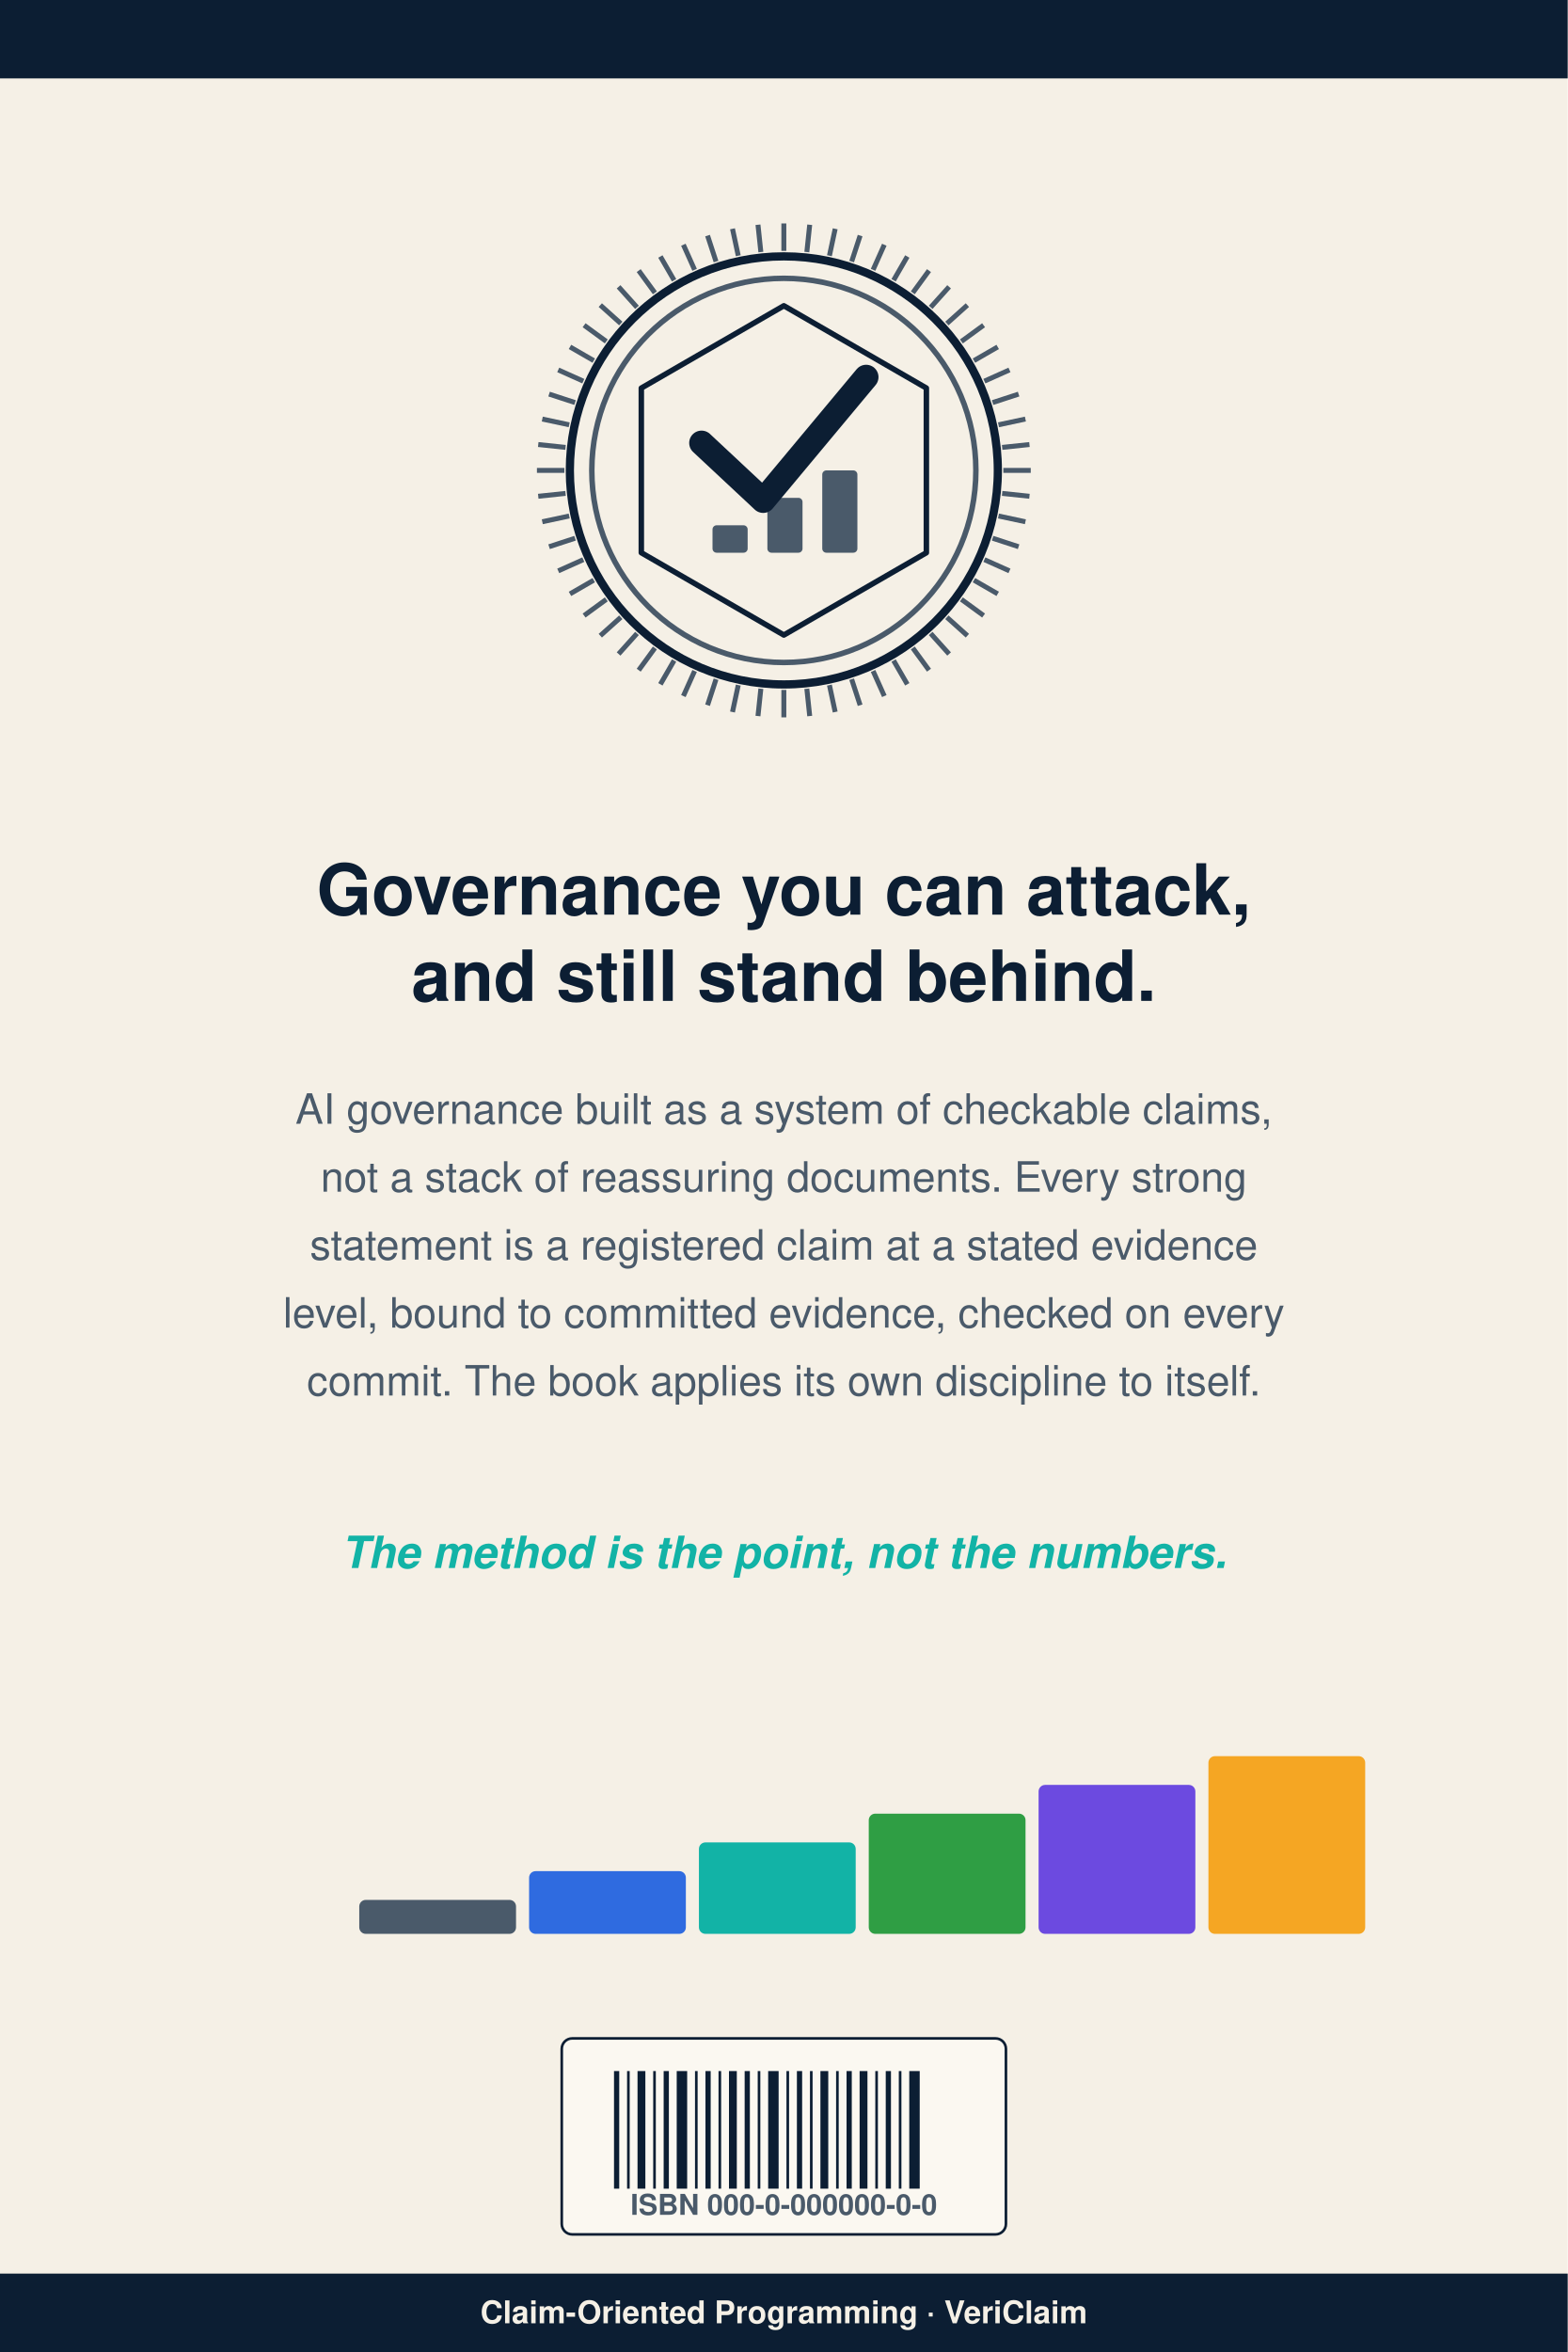
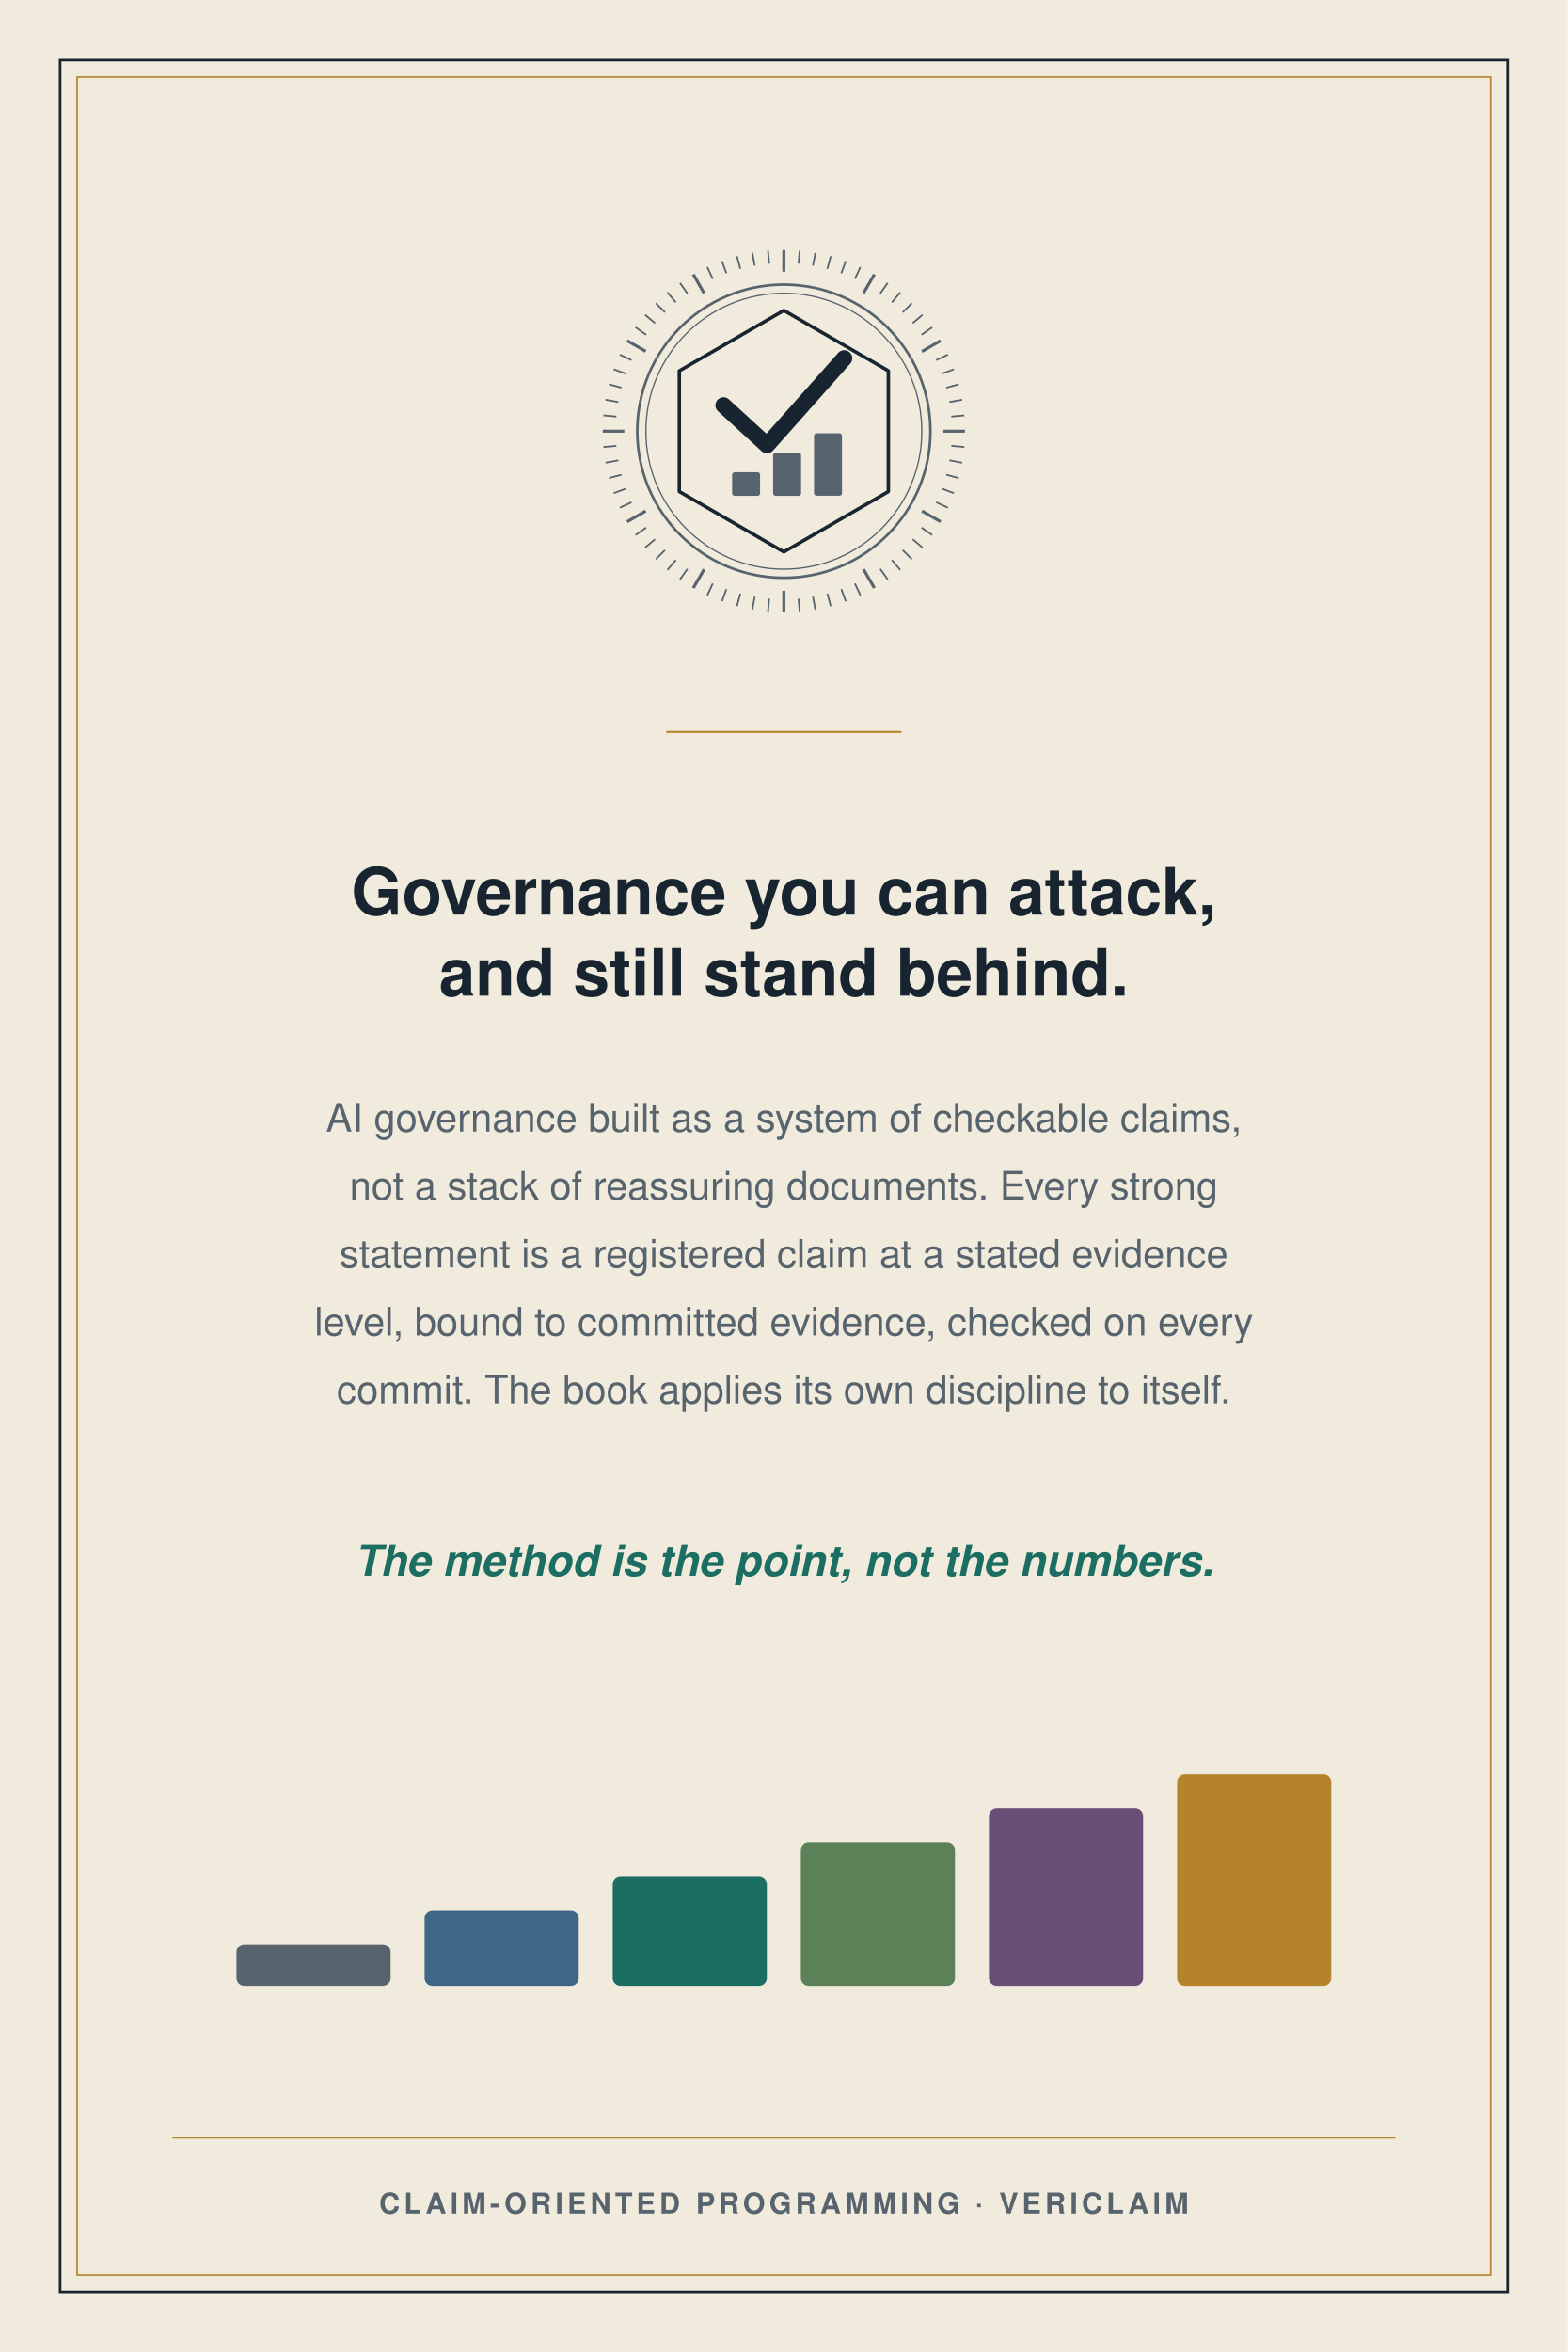
<svg xmlns="http://www.w3.org/2000/svg" width="1200" height="1800" viewBox="0 0 1200 1800" font-family="Helvetica, Arial, sans-serif">
-   <rect x="0.0" y="0.0" width="1200.0" height="1800.0" rx="0" fill="#F5F0E6" />
-   <rect x="0.0" y="0.0" width="1200.0" height="60.0" rx="0" fill="#0C1E33" />
-   <rect x="0.0" y="1740.0" width="1200.0" height="60.0" rx="0" fill="#0C1E33" />
-   <line x1="768.0" y1="360.0" x2="789.0" y2="360.0" stroke="#4A5A6A" stroke-width="3.78" stroke-linecap="butt" />
-   <line x1="767.1" y1="377.6" x2="788.0" y2="379.8" stroke="#4A5A6A" stroke-width="3.78" stroke-linecap="butt" />
-   <line x1="764.3" y1="394.9" x2="784.9" y2="399.3" stroke="#4A5A6A" stroke-width="3.78" stroke-linecap="butt" />
-   <line x1="759.8" y1="411.9" x2="779.7" y2="418.4" stroke="#4A5A6A" stroke-width="3.78" stroke-linecap="butt" />
-   <line x1="753.5" y1="428.3" x2="772.7" y2="436.9" stroke="#4A5A6A" stroke-width="3.78" stroke-linecap="butt" />
-   <line x1="745.5" y1="444.0" x2="763.7" y2="454.5" stroke="#4A5A6A" stroke-width="3.78" stroke-linecap="butt" />
-   <line x1="735.9" y1="458.7" x2="752.9" y2="471.1" stroke="#4A5A6A" stroke-width="3.78" stroke-linecap="butt" />
-   <line x1="724.8" y1="472.4" x2="740.5" y2="486.5" stroke="#4A5A6A" stroke-width="3.78" stroke-linecap="butt" />
-   <line x1="712.4" y1="484.8" x2="726.5" y2="500.5" stroke="#4A5A6A" stroke-width="3.78" stroke-linecap="butt" />
-   <line x1="698.7" y1="495.9" x2="711.1" y2="512.9" stroke="#4A5A6A" stroke-width="3.78" stroke-linecap="butt" />
-   <line x1="684.0" y1="505.5" x2="694.5" y2="523.7" stroke="#4A5A6A" stroke-width="3.78" stroke-linecap="butt" />
-   <line x1="668.3" y1="513.5" x2="676.9" y2="532.7" stroke="#4A5A6A" stroke-width="3.78" stroke-linecap="butt" />
-   <line x1="651.9" y1="519.8" x2="658.4" y2="539.7" stroke="#4A5A6A" stroke-width="3.78" stroke-linecap="butt" />
-   <line x1="634.9" y1="524.3" x2="639.3" y2="544.9" stroke="#4A5A6A" stroke-width="3.78" stroke-linecap="butt" />
-   <line x1="617.6" y1="527.1" x2="619.8" y2="548.0" stroke="#4A5A6A" stroke-width="3.78" stroke-linecap="butt" />
-   <line x1="600.0" y1="528.0" x2="600.0" y2="549.0" stroke="#4A5A6A" stroke-width="3.78" stroke-linecap="butt" />
-   <line x1="582.4" y1="527.1" x2="580.2" y2="548.0" stroke="#4A5A6A" stroke-width="3.78" stroke-linecap="butt" />
-   <line x1="565.1" y1="524.3" x2="560.7" y2="544.9" stroke="#4A5A6A" stroke-width="3.78" stroke-linecap="butt" />
-   <line x1="548.1" y1="519.8" x2="541.6" y2="539.7" stroke="#4A5A6A" stroke-width="3.78" stroke-linecap="butt" />
-   <line x1="531.7" y1="513.5" x2="523.1" y2="532.7" stroke="#4A5A6A" stroke-width="3.78" stroke-linecap="butt" />
-   <line x1="516.0" y1="505.5" x2="505.5" y2="523.7" stroke="#4A5A6A" stroke-width="3.78" stroke-linecap="butt" />
-   <line x1="501.3" y1="495.9" x2="488.9" y2="512.9" stroke="#4A5A6A" stroke-width="3.78" stroke-linecap="butt" />
-   <line x1="487.6" y1="484.8" x2="473.5" y2="500.5" stroke="#4A5A6A" stroke-width="3.78" stroke-linecap="butt" />
-   <line x1="475.2" y1="472.4" x2="459.5" y2="486.5" stroke="#4A5A6A" stroke-width="3.78" stroke-linecap="butt" />
-   <line x1="464.1" y1="458.7" x2="447.1" y2="471.1" stroke="#4A5A6A" stroke-width="3.78" stroke-linecap="butt" />
-   <line x1="454.5" y1="444.0" x2="436.3" y2="454.5" stroke="#4A5A6A" stroke-width="3.78" stroke-linecap="butt" />
-   <line x1="446.5" y1="428.3" x2="427.3" y2="436.9" stroke="#4A5A6A" stroke-width="3.78" stroke-linecap="butt" />
-   <line x1="440.2" y1="411.9" x2="420.3" y2="418.4" stroke="#4A5A6A" stroke-width="3.78" stroke-linecap="butt" />
-   <line x1="435.7" y1="394.9" x2="415.1" y2="399.3" stroke="#4A5A6A" stroke-width="3.78" stroke-linecap="butt" />
-   <line x1="432.9" y1="377.6" x2="412.0" y2="379.8" stroke="#4A5A6A" stroke-width="3.78" stroke-linecap="butt" />
-   <line x1="432.0" y1="360.0" x2="411.0" y2="360.0" stroke="#4A5A6A" stroke-width="3.78" stroke-linecap="butt" />
-   <line x1="432.9" y1="342.4" x2="412.0" y2="340.2" stroke="#4A5A6A" stroke-width="3.78" stroke-linecap="butt" />
-   <line x1="435.7" y1="325.1" x2="415.1" y2="320.7" stroke="#4A5A6A" stroke-width="3.78" stroke-linecap="butt" />
-   <line x1="440.2" y1="308.1" x2="420.3" y2="301.6" stroke="#4A5A6A" stroke-width="3.78" stroke-linecap="butt" />
-   <line x1="446.5" y1="291.7" x2="427.3" y2="283.1" stroke="#4A5A6A" stroke-width="3.78" stroke-linecap="butt" />
-   <line x1="454.5" y1="276.0" x2="436.3" y2="265.5" stroke="#4A5A6A" stroke-width="3.78" stroke-linecap="butt" />
-   <line x1="464.1" y1="261.3" x2="447.1" y2="248.9" stroke="#4A5A6A" stroke-width="3.78" stroke-linecap="butt" />
-   <line x1="475.2" y1="247.6" x2="459.5" y2="233.5" stroke="#4A5A6A" stroke-width="3.78" stroke-linecap="butt" />
-   <line x1="487.6" y1="235.2" x2="473.5" y2="219.5" stroke="#4A5A6A" stroke-width="3.78" stroke-linecap="butt" />
-   <line x1="501.3" y1="224.1" x2="488.9" y2="207.1" stroke="#4A5A6A" stroke-width="3.78" stroke-linecap="butt" />
-   <line x1="516.0" y1="214.5" x2="505.5" y2="196.3" stroke="#4A5A6A" stroke-width="3.78" stroke-linecap="butt" />
-   <line x1="531.7" y1="206.5" x2="523.1" y2="187.3" stroke="#4A5A6A" stroke-width="3.78" stroke-linecap="butt" />
-   <line x1="548.1" y1="200.2" x2="541.6" y2="180.3" stroke="#4A5A6A" stroke-width="3.78" stroke-linecap="butt" />
-   <line x1="565.1" y1="195.7" x2="560.7" y2="175.1" stroke="#4A5A6A" stroke-width="3.78" stroke-linecap="butt" />
-   <line x1="582.4" y1="192.9" x2="580.2" y2="172.0" stroke="#4A5A6A" stroke-width="3.78" stroke-linecap="butt" />
-   <line x1="600.0" y1="192.0" x2="600.0" y2="171.0" stroke="#4A5A6A" stroke-width="3.78" stroke-linecap="butt" />
-   <line x1="617.6" y1="192.9" x2="619.8" y2="172.0" stroke="#4A5A6A" stroke-width="3.78" stroke-linecap="butt" />
-   <line x1="634.9" y1="195.7" x2="639.3" y2="175.1" stroke="#4A5A6A" stroke-width="3.78" stroke-linecap="butt" />
-   <line x1="651.9" y1="200.2" x2="658.4" y2="180.3" stroke="#4A5A6A" stroke-width="3.78" stroke-linecap="butt" />
-   <line x1="668.3" y1="206.5" x2="676.9" y2="187.3" stroke="#4A5A6A" stroke-width="3.78" stroke-linecap="butt" />
-   <line x1="684.0" y1="214.5" x2="694.5" y2="196.3" stroke="#4A5A6A" stroke-width="3.78" stroke-linecap="butt" />
-   <line x1="698.7" y1="224.1" x2="711.1" y2="207.1" stroke="#4A5A6A" stroke-width="3.78" stroke-linecap="butt" />
-   <line x1="712.4" y1="235.2" x2="726.5" y2="219.5" stroke="#4A5A6A" stroke-width="3.78" stroke-linecap="butt" />
-   <line x1="724.8" y1="247.6" x2="740.5" y2="233.5" stroke="#4A5A6A" stroke-width="3.78" stroke-linecap="butt" />
-   <line x1="735.9" y1="261.3" x2="752.9" y2="248.9" stroke="#4A5A6A" stroke-width="3.78" stroke-linecap="butt" />
-   <line x1="745.5" y1="276.0" x2="763.7" y2="265.5" stroke="#4A5A6A" stroke-width="3.78" stroke-linecap="butt" />
-   <line x1="753.5" y1="291.7" x2="772.7" y2="283.1" stroke="#4A5A6A" stroke-width="3.78" stroke-linecap="butt" />
-   <line x1="759.8" y1="308.1" x2="779.7" y2="301.6" stroke="#4A5A6A" stroke-width="3.78" stroke-linecap="butt" />
-   <line x1="764.3" y1="325.1" x2="784.9" y2="320.7" stroke="#4A5A6A" stroke-width="3.78" stroke-linecap="butt" />
-   <line x1="767.1" y1="342.4" x2="788.0" y2="340.2" stroke="#4A5A6A" stroke-width="3.78" stroke-linecap="butt" />
-   <circle cx="600.0" cy="360.0" r="163.8" fill="none" stroke="#0C1E33" stroke-width="6.3" />
-   <circle cx="600.0" cy="360.0" r="147.0" fill="none" stroke="#4A5A6A" stroke-width="4.2" />
-   <polygon points="600.0,486.0 490.9,423.0 490.9,297.0 600.0,234.0 709.1,297.0 709.1,423.0" fill="none" stroke="#0C1E33" stroke-width="4.2" stroke-linejoin="round" />
-   <rect x="545.4" y="402.0" width="26.9" height="21.0" rx="3.15" fill="#4A5A6A" />
-   <rect x="587.4" y="381.0" width="26.9" height="42.0" rx="3.15" fill="#4A5A6A" />
-   <rect x="629.4" y="360.0" width="26.9" height="63.0" rx="3.15" fill="#4A5A6A" />
-   <path d="M 537.0 339.0 L 584.2 383.1 L 663.0 288.6" fill="none" stroke="#0C1E33" stroke-width="18.9" stroke-linecap="round" stroke-linejoin="round" />
-   <text x="600.0" y="700.0" font-size="54" fill="#0C1E33" font-weight="800" text-anchor="middle">Governance you can attack,</text>
-   <text x="600.0" y="766.0" font-size="54" fill="#0C1E33" font-weight="800" text-anchor="middle">and still stand behind.</text>
-   <text x="600.0" y="860.0" font-size="32" fill="#4A5A6A" font-weight="500" text-anchor="middle">AI governance built as a system of checkable claims,</text>
-   <text x="600.0" y="912.0" font-size="32" fill="#4A5A6A" font-weight="500" text-anchor="middle">not a stack of reassuring documents. Every strong</text>
-   <text x="600.0" y="964.0" font-size="32" fill="#4A5A6A" font-weight="500" text-anchor="middle">statement is a registered claim at a stated evidence</text>
-   <text x="600.0" y="1016.0" font-size="32" fill="#4A5A6A" font-weight="500" text-anchor="middle">level, bound to committed evidence, checked on every</text>
-   <text x="600.0" y="1068.0" font-size="32" fill="#4A5A6A" font-weight="500" text-anchor="middle">commit. The book applies its own discipline to itself.</text>
-   <text x="600.0" y="1200.0" font-size="34" fill="#12B3A6" font-weight="700" text-anchor="middle" font-style="italic">The method is the point, not the numbers.</text>
-   <rect x="275.0" y="1454.0" width="120.0" height="26.0" rx="5" fill="#4A5A6A" />
-   <rect x="405.0" y="1432.0" width="120.0" height="48.0" rx="5" fill="#2F6BE0" />
-   <rect x="535.0" y="1410.0" width="120.0" height="70.0" rx="5" fill="#12B3A6" />
-   <rect x="665.0" y="1388.0" width="120.0" height="92.0" rx="5" fill="#2F9E44" />
-   <rect x="795.0" y="1366.0" width="120.0" height="114.0" rx="5" fill="#6C4AE0" />
-   <rect x="925.0" y="1344.0" width="120.0" height="136.0" rx="5" fill="#F5A623" />
-   <rect x="430.0" y="1560.0" width="340.0" height="150.0" rx="8" fill="#FBF8F1" stroke="#0C1E33" stroke-width="2" />
-   <rect x="470.0" y="1585.0" width="4.0" height="90.0" rx="0" fill="#0C1E33" />
-   <rect x="480.0" y="1585.0" width="2.0" height="90.0" rx="0" fill="#0C1E33" />
-   <rect x="488.0" y="1585.0" width="6.0" height="90.0" rx="0" fill="#0C1E33" />
-   <rect x="500.0" y="1585.0" width="2.0" height="90.0" rx="0" fill="#0C1E33" />
-   <rect x="508.0" y="1585.0" width="4.0" height="90.0" rx="0" fill="#0C1E33" />
-   <rect x="518.0" y="1585.0" width="8.0" height="90.0" rx="0" fill="#0C1E33" />
-   <rect x="532.0" y="1585.0" width="2.0" height="90.0" rx="0" fill="#0C1E33" />
-   <rect x="540.0" y="1585.0" width="4.0" height="90.0" rx="0" fill="#0C1E33" />
-   <rect x="550.0" y="1585.0" width="2.0" height="90.0" rx="0" fill="#0C1E33" />
-   <rect x="558.0" y="1585.0" width="6.0" height="90.0" rx="0" fill="#0C1E33" />
-   <rect x="570.0" y="1585.0" width="4.0" height="90.0" rx="0" fill="#0C1E33" />
-   <rect x="580.0" y="1585.0" width="2.0" height="90.0" rx="0" fill="#0C1E33" />
-   <rect x="588.0" y="1585.0" width="8.0" height="90.0" rx="0" fill="#0C1E33" />
-   <rect x="602.0" y="1585.0" width="2.0" height="90.0" rx="0" fill="#0C1E33" />
-   <rect x="610.0" y="1585.0" width="4.0" height="90.0" rx="0" fill="#0C1E33" />
-   <rect x="620.0" y="1585.0" width="2.0" height="90.0" rx="0" fill="#0C1E33" />
-   <rect x="628.0" y="1585.0" width="6.0" height="90.0" rx="0" fill="#0C1E33" />
-   <rect x="640.0" y="1585.0" width="2.0" height="90.0" rx="0" fill="#0C1E33" />
-   <rect x="648.0" y="1585.0" width="4.0" height="90.0" rx="0" fill="#0C1E33" />
-   <rect x="658.0" y="1585.0" width="6.0" height="90.0" rx="0" fill="#0C1E33" />
-   <rect x="670.0" y="1585.0" width="2.0" height="90.0" rx="0" fill="#0C1E33" />
-   <rect x="678.0" y="1585.0" width="4.0" height="90.0" rx="0" fill="#0C1E33" />
-   <rect x="688.0" y="1585.0" width="2.0" height="90.0" rx="0" fill="#0C1E33" />
-   <rect x="696.0" y="1585.0" width="8.0" height="90.0" rx="0" fill="#0C1E33" />
-   <text x="600.0" y="1695.0" font-size="22" fill="#4A5A6A" font-weight="600" text-anchor="middle">ISBN 000-0-000000-0-0</text>
-   <text x="600.0" y="1778.0" font-size="24" fill="#F5F0E6" font-weight="600" text-anchor="middle">Claim-Oriented Programming · VeriClaim</text>
+   <rect x="0.0" y="0.0" width="1200.0" height="1800.0" rx="0" fill="#F1EBDD" />
+   <rect x="46.0" y="46.0" width="1108.0" height="1708.0" rx="0" fill="none" stroke="#182530" stroke-width="2" />
+   <rect x="59.0" y="59.0" width="1082.0" height="1682.0" rx="0" fill="none" stroke="#B4832B" stroke-width="1.2" />
+   <line x1="722.1" y1="330.0" x2="738.6" y2="330.0" stroke="#57636D" stroke-width="2.31" stroke-linecap="butt" />
+   <line x1="728.2" y1="341.2" x2="738.1" y2="342.1" stroke="#57636D" stroke-width="1.32" stroke-linecap="butt" />
+   <line x1="726.7" y1="352.3" x2="736.5" y2="354.1" stroke="#57636D" stroke-width="1.32" stroke-linecap="butt" />
+   <line x1="724.3" y1="363.3" x2="733.9" y2="365.9" stroke="#57636D" stroke-width="1.32" stroke-linecap="butt" />
+   <line x1="720.9" y1="374.0" x2="730.2" y2="377.4" stroke="#57636D" stroke-width="1.32" stroke-linecap="butt" />
+   <line x1="716.6" y1="384.4" x2="725.6" y2="388.6" stroke="#57636D" stroke-width="1.32" stroke-linecap="butt" />
+   <line x1="705.7" y1="391.1" x2="720.0" y2="399.3" stroke="#57636D" stroke-width="2.31" stroke-linecap="butt" />
+   <line x1="705.4" y1="403.8" x2="713.5" y2="409.5" stroke="#57636D" stroke-width="1.32" stroke-linecap="butt" />
+   <line x1="698.6" y1="412.7" x2="706.2" y2="419.1" stroke="#57636D" stroke-width="1.32" stroke-linecap="butt" />
+   <line x1="691.0" y1="421.0" x2="698.0" y2="428.0" stroke="#57636D" stroke-width="1.32" stroke-linecap="butt" />
+   <line x1="682.7" y1="428.6" x2="689.1" y2="436.2" stroke="#57636D" stroke-width="1.32" stroke-linecap="butt" />
+   <line x1="673.8" y1="435.4" x2="679.5" y2="443.5" stroke="#57636D" stroke-width="1.32" stroke-linecap="butt" />
+   <line x1="661.0" y1="435.7" x2="669.3" y2="450.0" stroke="#57636D" stroke-width="2.31" stroke-linecap="butt" />
+   <line x1="654.4" y1="446.6" x2="658.6" y2="455.6" stroke="#57636D" stroke-width="1.32" stroke-linecap="butt" />
+   <line x1="644.0" y1="450.9" x2="647.4" y2="460.2" stroke="#57636D" stroke-width="1.32" stroke-linecap="butt" />
+   <line x1="633.3" y1="454.3" x2="635.9" y2="463.9" stroke="#57636D" stroke-width="1.32" stroke-linecap="butt" />
+   <line x1="622.3" y1="456.7" x2="624.1" y2="466.5" stroke="#57636D" stroke-width="1.32" stroke-linecap="butt" />
+   <line x1="611.2" y1="458.2" x2="612.1" y2="468.1" stroke="#57636D" stroke-width="1.32" stroke-linecap="butt" />
+   <line x1="600.0" y1="452.1" x2="600.0" y2="468.6" stroke="#57636D" stroke-width="2.31" stroke-linecap="butt" />
+   <line x1="588.8" y1="458.2" x2="587.9" y2="468.1" stroke="#57636D" stroke-width="1.32" stroke-linecap="butt" />
+   <line x1="577.7" y1="456.7" x2="575.9" y2="466.5" stroke="#57636D" stroke-width="1.32" stroke-linecap="butt" />
+   <line x1="566.7" y1="454.3" x2="564.1" y2="463.9" stroke="#57636D" stroke-width="1.32" stroke-linecap="butt" />
+   <line x1="556.0" y1="450.9" x2="552.6" y2="460.2" stroke="#57636D" stroke-width="1.32" stroke-linecap="butt" />
+   <line x1="545.6" y1="446.6" x2="541.4" y2="455.6" stroke="#57636D" stroke-width="1.32" stroke-linecap="butt" />
+   <line x1="539.0" y1="435.7" x2="530.7" y2="450.0" stroke="#57636D" stroke-width="2.31" stroke-linecap="butt" />
+   <line x1="526.2" y1="435.4" x2="520.5" y2="443.5" stroke="#57636D" stroke-width="1.32" stroke-linecap="butt" />
+   <line x1="517.3" y1="428.6" x2="510.9" y2="436.2" stroke="#57636D" stroke-width="1.32" stroke-linecap="butt" />
+   <line x1="509.0" y1="421.0" x2="502.0" y2="428.0" stroke="#57636D" stroke-width="1.32" stroke-linecap="butt" />
+   <line x1="501.4" y1="412.7" x2="493.8" y2="419.1" stroke="#57636D" stroke-width="1.32" stroke-linecap="butt" />
+   <line x1="494.6" y1="403.8" x2="486.5" y2="409.5" stroke="#57636D" stroke-width="1.32" stroke-linecap="butt" />
+   <line x1="494.3" y1="391.1" x2="480.0" y2="399.3" stroke="#57636D" stroke-width="2.31" stroke-linecap="butt" />
+   <line x1="483.4" y1="384.4" x2="474.4" y2="388.6" stroke="#57636D" stroke-width="1.32" stroke-linecap="butt" />
+   <line x1="479.1" y1="374.0" x2="469.8" y2="377.4" stroke="#57636D" stroke-width="1.32" stroke-linecap="butt" />
+   <line x1="475.7" y1="363.3" x2="466.1" y2="365.9" stroke="#57636D" stroke-width="1.32" stroke-linecap="butt" />
+   <line x1="473.3" y1="352.3" x2="463.5" y2="354.1" stroke="#57636D" stroke-width="1.32" stroke-linecap="butt" />
+   <line x1="471.8" y1="341.2" x2="461.9" y2="342.1" stroke="#57636D" stroke-width="1.32" stroke-linecap="butt" />
+   <line x1="477.9" y1="330.0" x2="461.4" y2="330.0" stroke="#57636D" stroke-width="2.31" stroke-linecap="butt" />
+   <line x1="471.8" y1="318.8" x2="461.9" y2="317.9" stroke="#57636D" stroke-width="1.32" stroke-linecap="butt" />
+   <line x1="473.3" y1="307.7" x2="463.5" y2="305.9" stroke="#57636D" stroke-width="1.32" stroke-linecap="butt" />
+   <line x1="475.7" y1="296.7" x2="466.1" y2="294.1" stroke="#57636D" stroke-width="1.32" stroke-linecap="butt" />
+   <line x1="479.1" y1="286.0" x2="469.8" y2="282.6" stroke="#57636D" stroke-width="1.32" stroke-linecap="butt" />
+   <line x1="483.4" y1="275.6" x2="474.4" y2="271.4" stroke="#57636D" stroke-width="1.32" stroke-linecap="butt" />
+   <line x1="494.3" y1="268.9" x2="480.0" y2="260.7" stroke="#57636D" stroke-width="2.31" stroke-linecap="butt" />
+   <line x1="494.6" y1="256.2" x2="486.5" y2="250.5" stroke="#57636D" stroke-width="1.32" stroke-linecap="butt" />
+   <line x1="501.4" y1="247.3" x2="493.8" y2="240.9" stroke="#57636D" stroke-width="1.32" stroke-linecap="butt" />
+   <line x1="509.0" y1="239.0" x2="502.0" y2="232.0" stroke="#57636D" stroke-width="1.32" stroke-linecap="butt" />
+   <line x1="517.3" y1="231.4" x2="510.9" y2="223.8" stroke="#57636D" stroke-width="1.32" stroke-linecap="butt" />
+   <line x1="526.2" y1="224.6" x2="520.5" y2="216.5" stroke="#57636D" stroke-width="1.32" stroke-linecap="butt" />
+   <line x1="538.9" y1="224.3" x2="530.7" y2="210.0" stroke="#57636D" stroke-width="2.31" stroke-linecap="butt" />
+   <line x1="545.6" y1="213.4" x2="541.4" y2="204.4" stroke="#57636D" stroke-width="1.32" stroke-linecap="butt" />
+   <line x1="556.0" y1="209.1" x2="552.6" y2="199.8" stroke="#57636D" stroke-width="1.32" stroke-linecap="butt" />
+   <line x1="566.7" y1="205.7" x2="564.1" y2="196.1" stroke="#57636D" stroke-width="1.32" stroke-linecap="butt" />
+   <line x1="577.7" y1="203.3" x2="575.9" y2="193.5" stroke="#57636D" stroke-width="1.32" stroke-linecap="butt" />
+   <line x1="588.8" y1="201.8" x2="587.9" y2="191.9" stroke="#57636D" stroke-width="1.32" stroke-linecap="butt" />
+   <line x1="600.0" y1="207.9" x2="600.0" y2="191.4" stroke="#57636D" stroke-width="2.31" stroke-linecap="butt" />
+   <line x1="611.2" y1="201.8" x2="612.1" y2="191.9" stroke="#57636D" stroke-width="1.32" stroke-linecap="butt" />
+   <line x1="622.3" y1="203.3" x2="624.1" y2="193.5" stroke="#57636D" stroke-width="1.32" stroke-linecap="butt" />
+   <line x1="633.3" y1="205.7" x2="635.9" y2="196.1" stroke="#57636D" stroke-width="1.32" stroke-linecap="butt" />
+   <line x1="644.0" y1="209.1" x2="647.4" y2="199.8" stroke="#57636D" stroke-width="1.32" stroke-linecap="butt" />
+   <line x1="654.4" y1="213.4" x2="658.6" y2="204.4" stroke="#57636D" stroke-width="1.32" stroke-linecap="butt" />
+   <line x1="661.0" y1="224.3" x2="669.3" y2="210.0" stroke="#57636D" stroke-width="2.31" stroke-linecap="butt" />
+   <line x1="673.8" y1="224.6" x2="679.5" y2="216.5" stroke="#57636D" stroke-width="1.32" stroke-linecap="butt" />
+   <line x1="682.7" y1="231.4" x2="689.1" y2="223.8" stroke="#57636D" stroke-width="1.32" stroke-linecap="butt" />
+   <line x1="691.0" y1="239.0" x2="698.0" y2="232.0" stroke="#57636D" stroke-width="1.32" stroke-linecap="butt" />
+   <line x1="698.6" y1="247.3" x2="706.2" y2="240.9" stroke="#57636D" stroke-width="1.32" stroke-linecap="butt" />
+   <line x1="705.4" y1="256.2" x2="713.5" y2="250.5" stroke="#57636D" stroke-width="1.32" stroke-linecap="butt" />
+   <line x1="705.7" y1="269.0" x2="720.0" y2="260.7" stroke="#57636D" stroke-width="2.31" stroke-linecap="butt" />
+   <line x1="716.6" y1="275.6" x2="725.6" y2="271.4" stroke="#57636D" stroke-width="1.32" stroke-linecap="butt" />
+   <line x1="720.9" y1="286.0" x2="730.2" y2="282.6" stroke="#57636D" stroke-width="1.32" stroke-linecap="butt" />
+   <line x1="724.3" y1="296.7" x2="733.9" y2="294.1" stroke="#57636D" stroke-width="1.32" stroke-linecap="butt" />
+   <line x1="726.7" y1="307.7" x2="736.5" y2="305.9" stroke="#57636D" stroke-width="1.32" stroke-linecap="butt" />
+   <line x1="728.2" y1="318.8" x2="738.1" y2="317.9" stroke="#57636D" stroke-width="1.32" stroke-linecap="butt" />
+   <circle cx="600.0" cy="330.0" r="112.2" fill="none" stroke="#57636D" stroke-width="1.98" />
+   <circle cx="600.0" cy="330.0" r="105.6" fill="none" stroke="#57636D" stroke-width="0.99" />
+   <polygon points="600.0,422.4 520.0,376.2 520.0,283.8 600.0,237.6 680.0,283.8 680.0,376.2" fill="none" stroke="#182530" stroke-width="2.64" stroke-linejoin="round" />
+   <rect x="560.4" y="361.4" width="21.4" height="18.1" rx="1.98" fill="#57636D" />
+   <rect x="591.8" y="346.5" width="21.4" height="33.0" rx="1.98" fill="#57636D" />
+   <rect x="623.1" y="331.6" width="21.4" height="47.8" rx="1.98" fill="#57636D" />
+   <path d="M 553.8 310.2 L 587.1 340.7 L 646.2 274.2" fill="none" stroke="#182530" stroke-width="12.375" stroke-linecap="round" stroke-linejoin="round" />
+   <line x1="510.0" y1="560.0" x2="690.0" y2="560.0" stroke="#B4832B" stroke-width="1.5" stroke-linecap="butt" />
+   <text x="600.0" y="700.0" font-size="50" fill="#182530" font-weight="800" text-anchor="middle">Governance you can attack,</text>
+   <text x="600.0" y="762.0" font-size="50" fill="#182530" font-weight="800" text-anchor="middle">and still stand behind.</text>
+   <text x="600.0" y="866.0" font-size="30" fill="#57636D" font-weight="500" text-anchor="middle">AI governance built as a system of checkable claims,</text>
+   <text x="600.0" y="918.0" font-size="30" fill="#57636D" font-weight="500" text-anchor="middle">not a stack of reassuring documents. Every strong</text>
+   <text x="600.0" y="970.0" font-size="30" fill="#57636D" font-weight="500" text-anchor="middle">statement is a registered claim at a stated evidence</text>
+   <text x="600.0" y="1022.0" font-size="30" fill="#57636D" font-weight="500" text-anchor="middle">level, bound to committed evidence, checked on every</text>
+   <text x="600.0" y="1074.0" font-size="30" fill="#57636D" font-weight="500" text-anchor="middle">commit. The book applies its own discipline to itself.</text>
+   <text x="600.0" y="1206.0" font-size="33" fill="#1C6E62" font-weight="700" text-anchor="middle" font-style="italic">The method is the point, not the numbers.</text>
+   <rect x="181.0" y="1488.0" width="118.0" height="32.0" rx="6" fill="#57636D" />
+   <rect x="325.0" y="1462.0" width="118.0" height="58.0" rx="6" fill="#3D6784" />
+   <rect x="469.0" y="1436.0" width="118.0" height="84.0" rx="6" fill="#1C6E62" />
+   <rect x="613.0" y="1410.0" width="118.0" height="110.0" rx="6" fill="#5C8158" />
+   <rect x="757.0" y="1384.0" width="118.0" height="136.0" rx="6" fill="#6B4E77" />
+   <rect x="901.0" y="1358.0" width="118.0" height="162.0" rx="6" fill="#B4832B" />
+   <line x1="132.0" y1="1636.0" x2="1068.0" y2="1636.0" stroke="#B4832B" stroke-width="1.5" stroke-linecap="butt" />
+   <text x="600.0" y="1694.0" font-size="22" fill="#57636D" font-weight="600" text-anchor="middle" letter-spacing="3">CLAIM-ORIENTED PROGRAMMING · VERICLAIM</text>
</svg>
